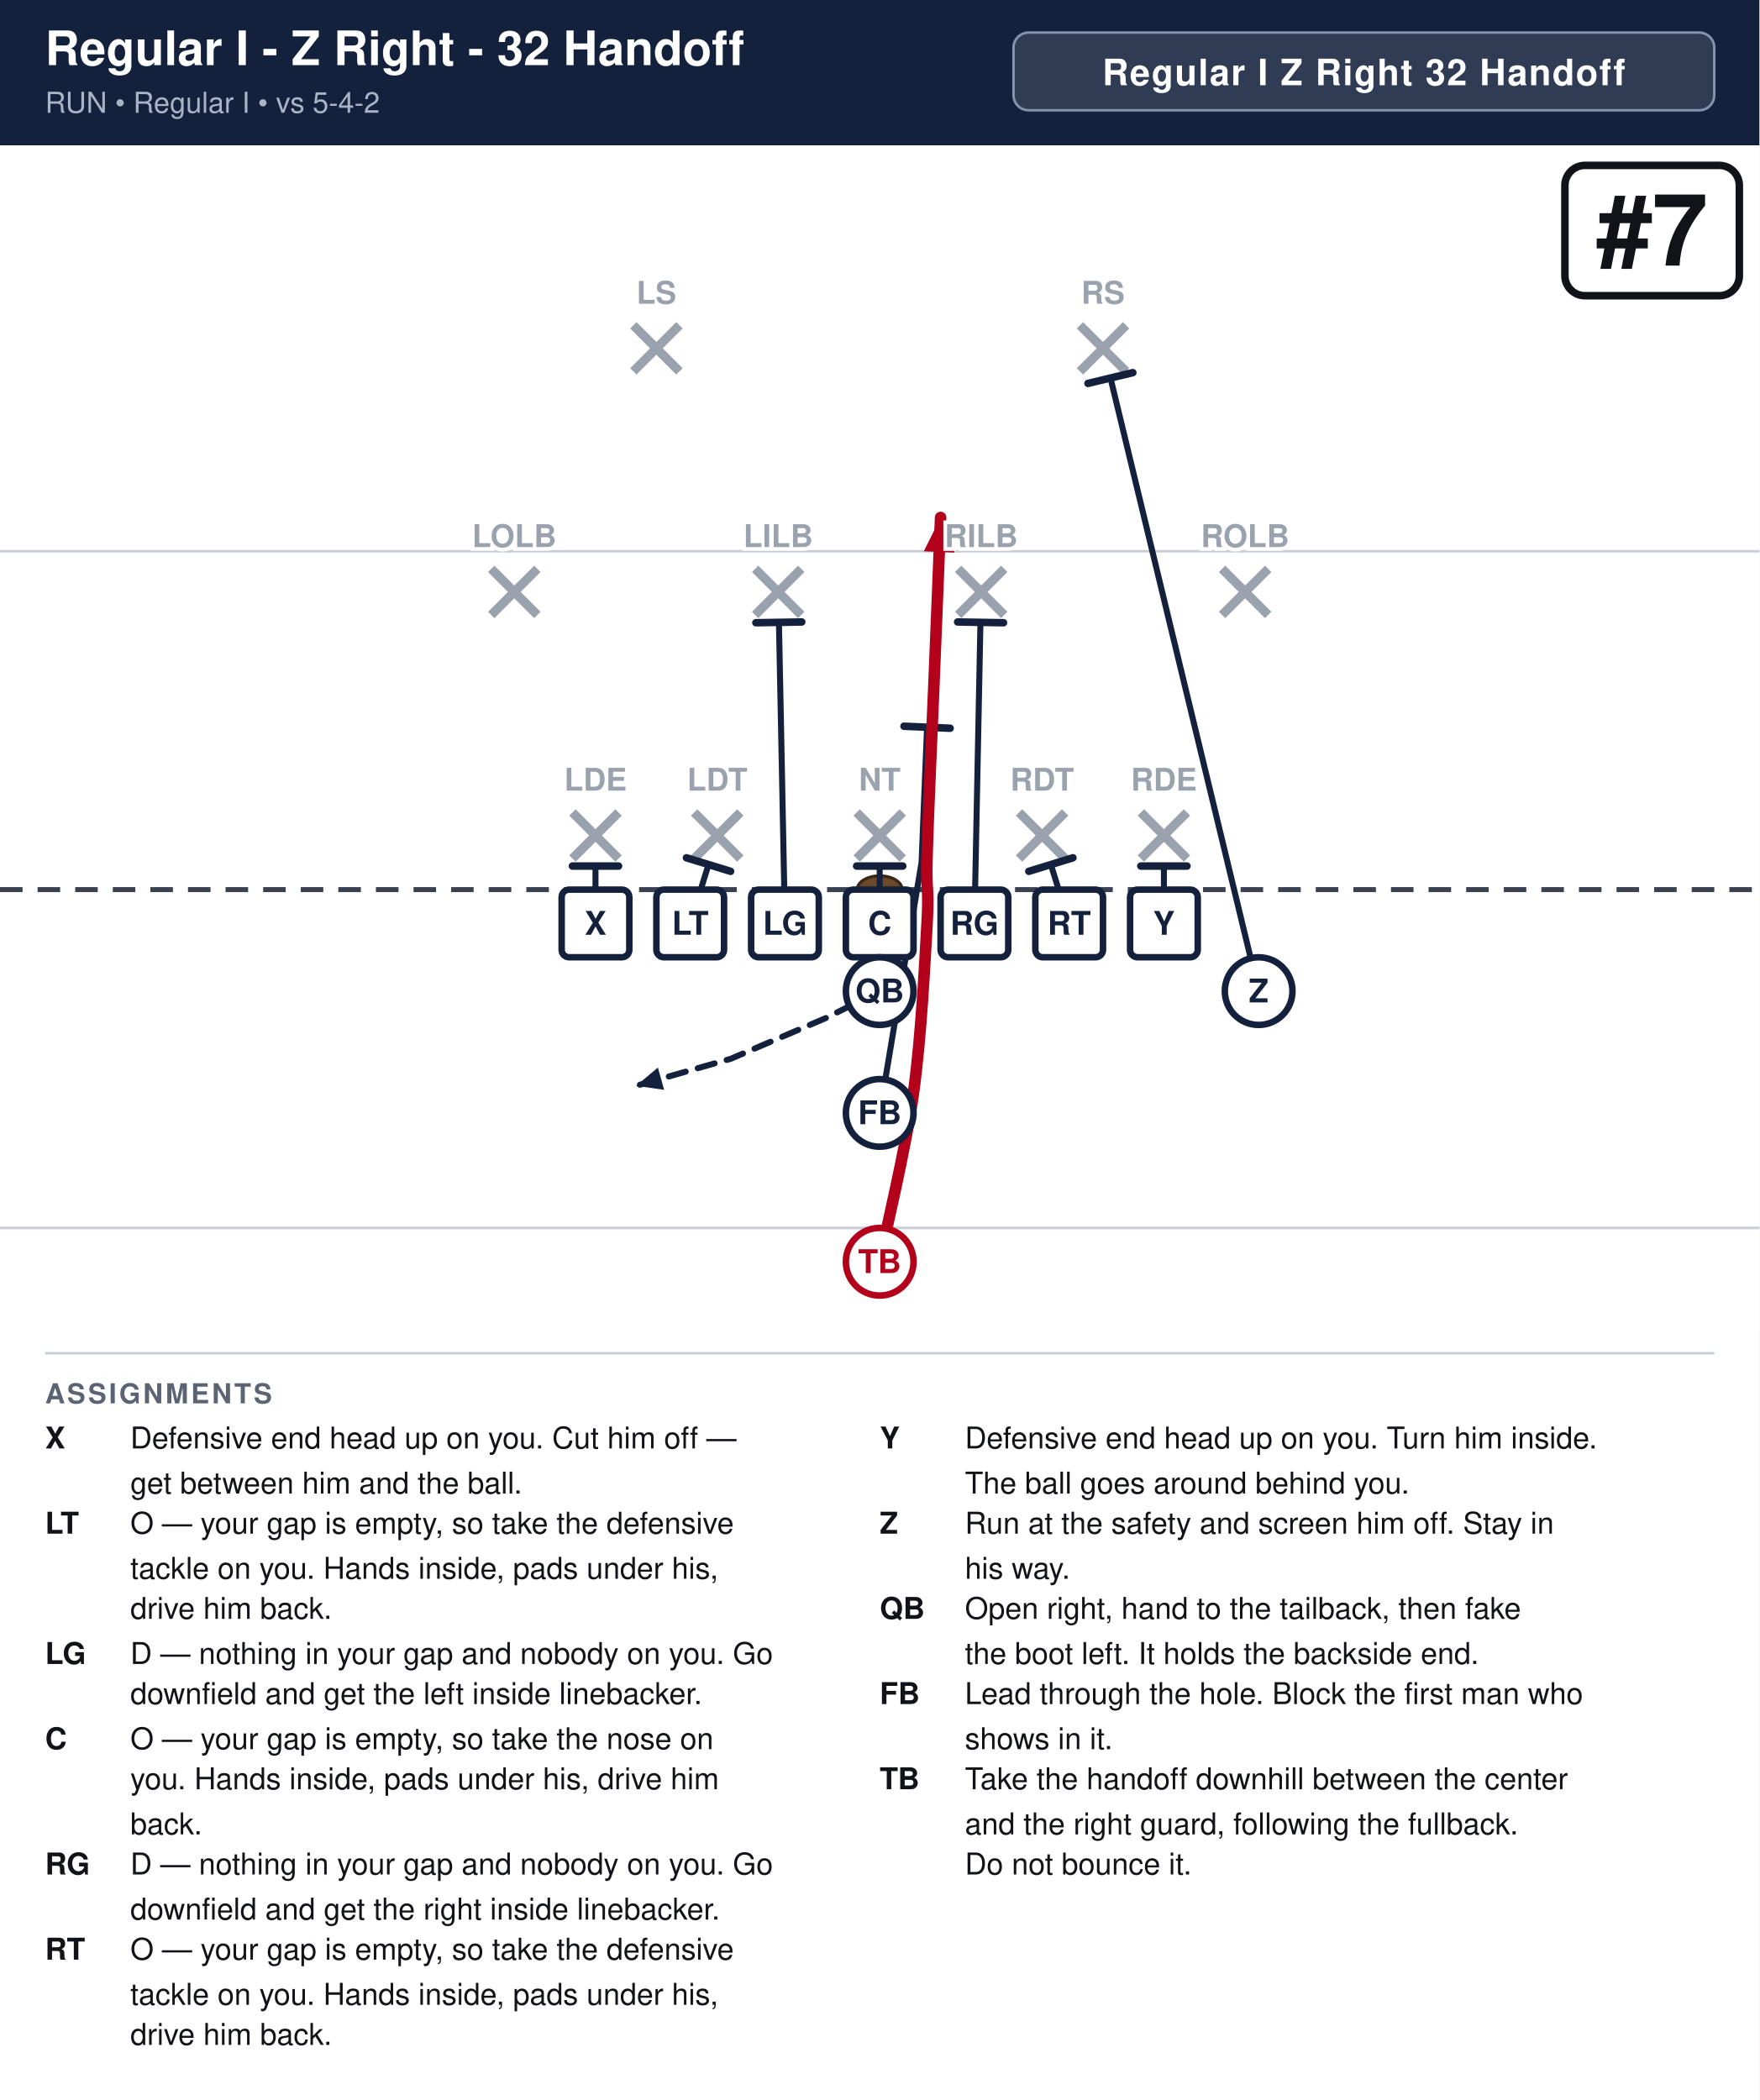
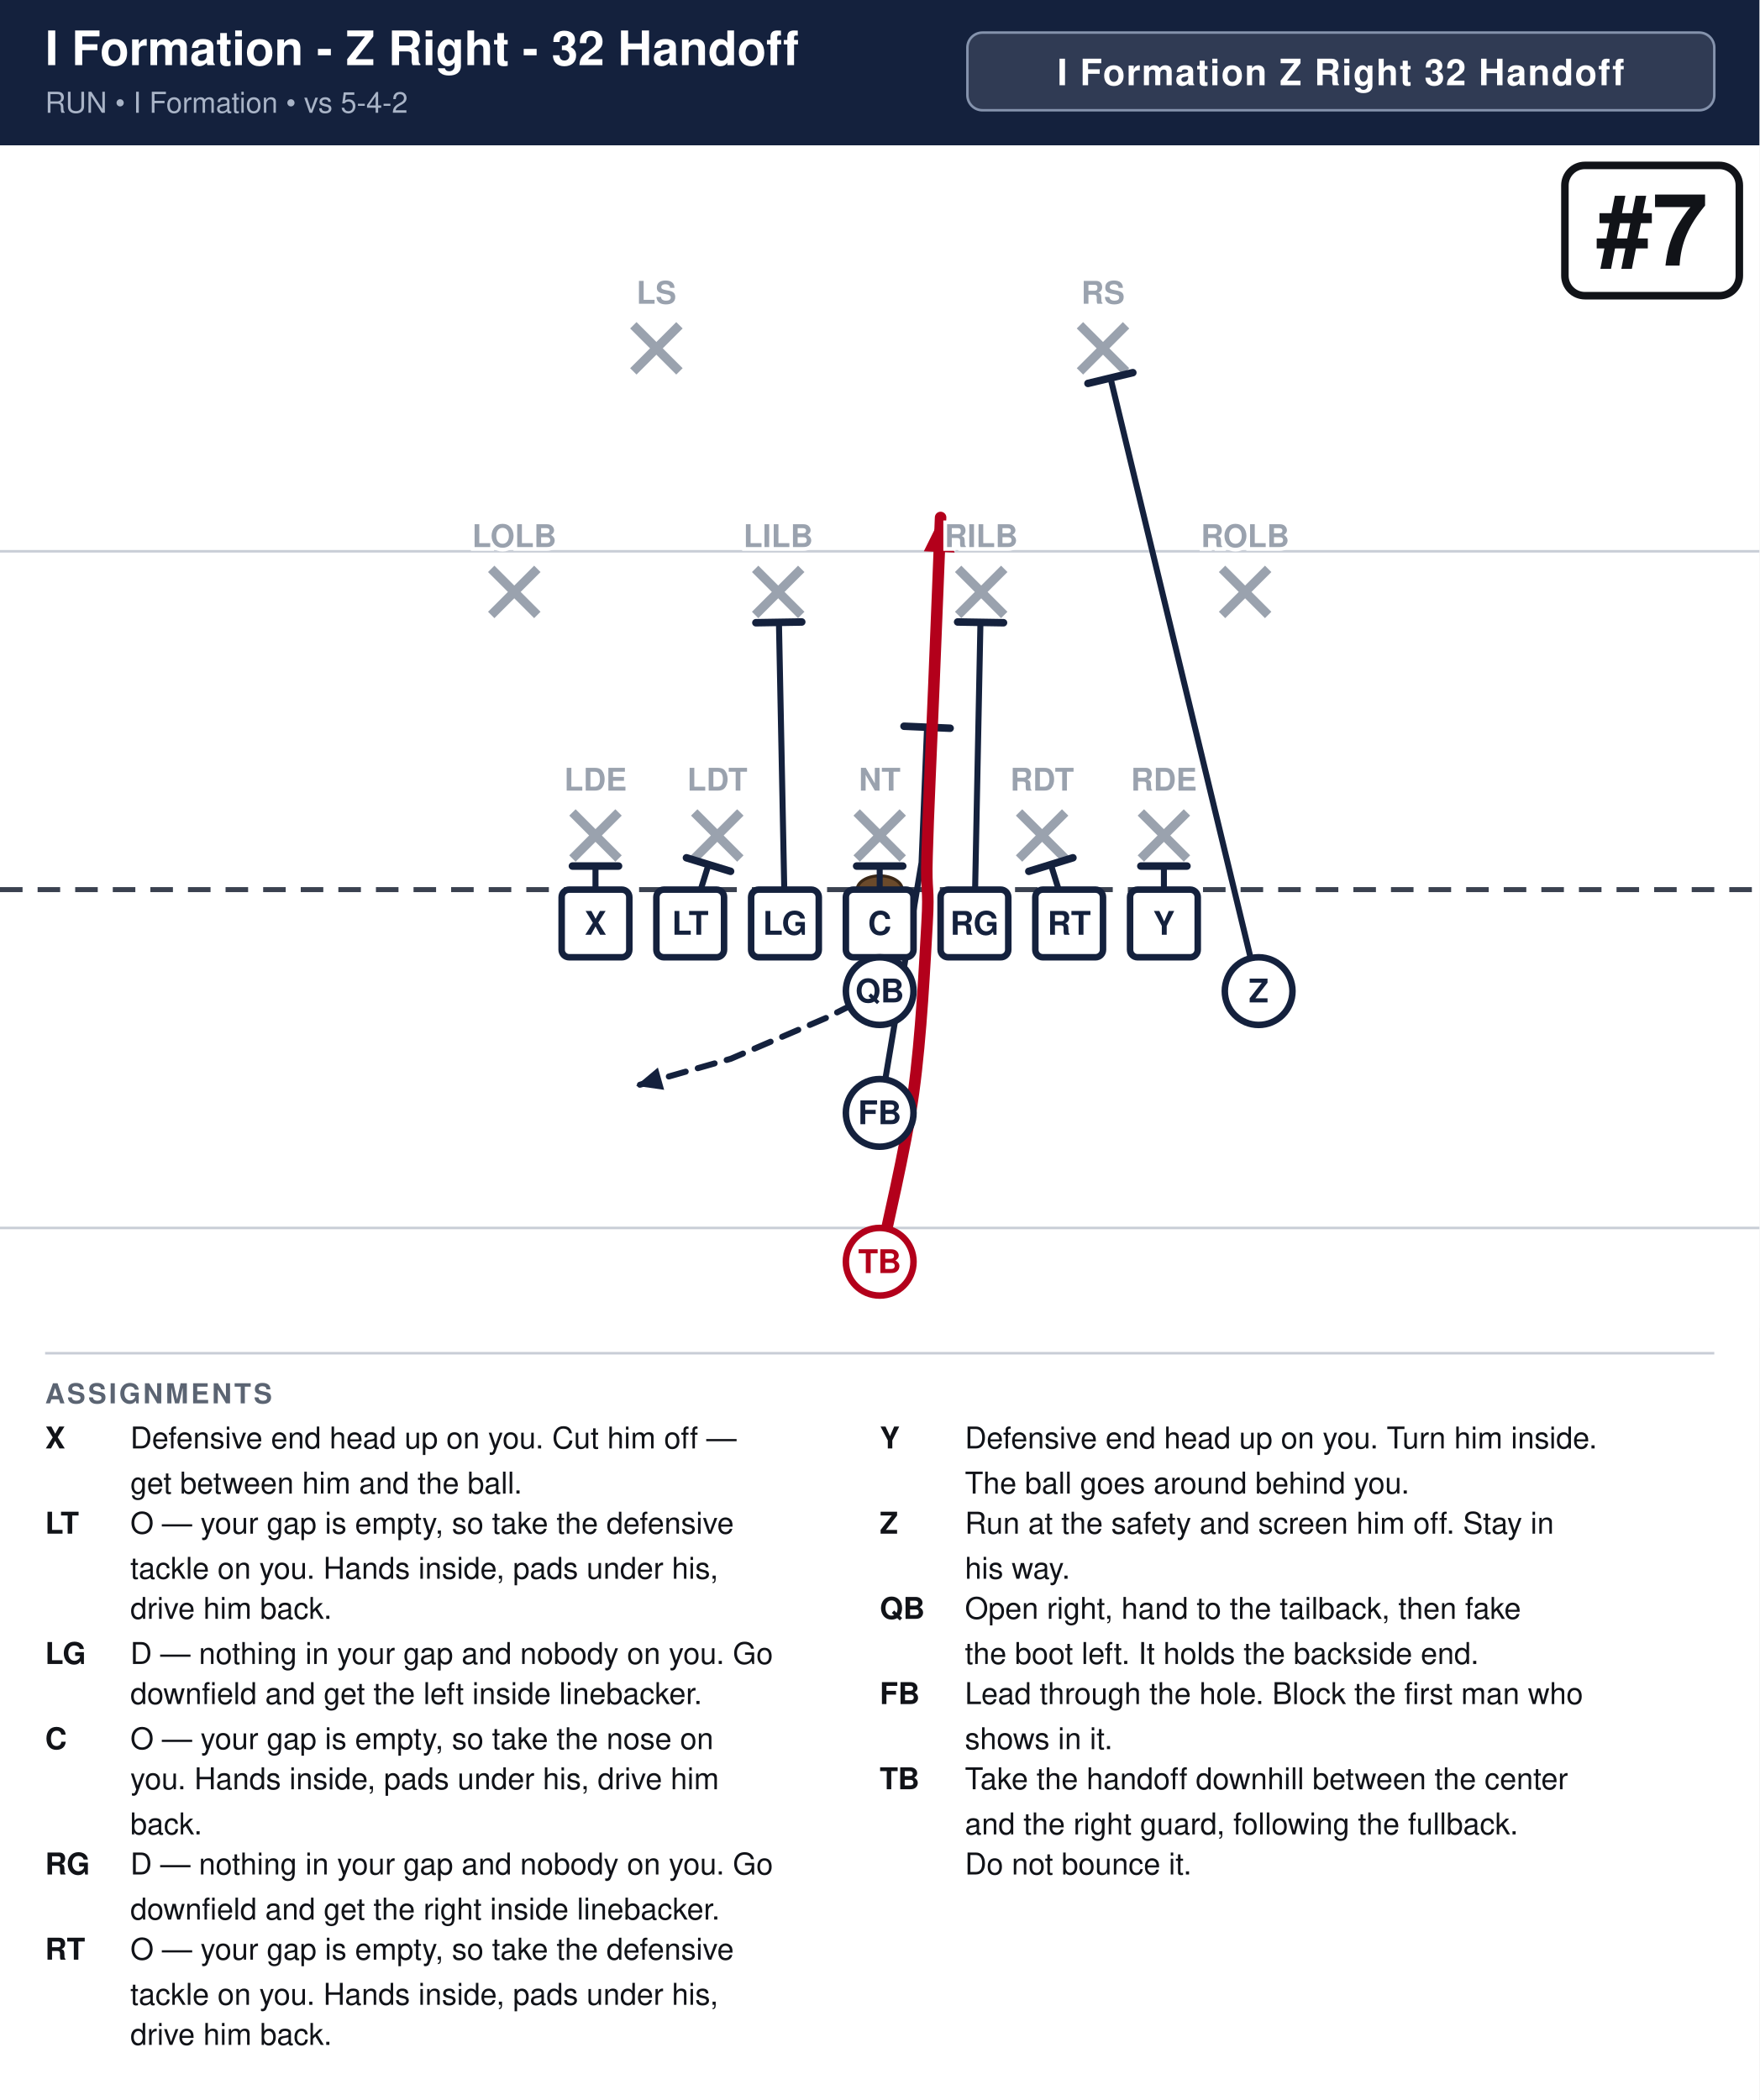
<svg xmlns="http://www.w3.org/2000/svg" width="702" height="838" viewBox="0 0 702 838" font-family="Segoe UI, Helvetica, Arial, sans-serif">
  <rect width="100%" height="100%" fill="#ffffff" />
  <rect x="0" y="0" width="702" height="58" fill="#14213d" />
-   <text x="18" y="26" font-size="19.0" font-weight="700" fill="#ffffff">Regular I - Z Right - 32 Handoff</text>
-   <text x="18" y="45" font-size="11.5" fill="#a9b4c7">RUN  •  Regular I  •  vs 5-4-2</text>
-   <rect x="404.4" y="13" width="279.6" height="31" rx="6" fill="#ffffff" fill-opacity="0.12" stroke="#8593ad" stroke-width="1" />
-   <text x="544.2" y="34" text-anchor="middle" font-size="14.5" font-weight="700" fill="#ffffff" letter-spacing="0.5">Regular I Z Right 32 Handoff</text>
+   <text x="18" y="26" font-size="19.0" font-weight="700" fill="#ffffff">I Formation - Z Right - 32 Handoff</text>
+   <text x="18" y="45" font-size="11.5" fill="#a9b4c7">RUN  •  I Formation  •  vs 5-4-2</text>
+   <rect x="386.0" y="13" width="298.0" height="31" rx="6" fill="#ffffff" fill-opacity="0.12" stroke="#8593ad" stroke-width="1" />
+   <text x="535.0" y="34" text-anchor="middle" font-size="14.5" font-weight="700" fill="#ffffff" letter-spacing="0.5">I Formation Z Right 32 Handoff</text>
  <clipPath id="fieldclip">
    <rect x="0" y="58" width="702" height="472" />
  </clipPath>
  <g clip-path="url(#fieldclip)">
    <g transform="translate(-0.0,31.0)">
      <rect x="0" y="0" width="702" height="513" fill="#ffffff" />
      <line x1="0" y1="459.0" x2="702" y2="459.0" stroke="#c8cdd6" stroke-width="1" />
      <line x1="0" y1="189.0" x2="702" y2="189.0" stroke="#c8cdd6" stroke-width="1" />
      <line x1="0" y1="324.0" x2="702" y2="324.0" stroke="#3a4150" stroke-width="2" stroke-dasharray="9 6" />
      <ellipse cx="351.0" cy="324.0" rx="9" ry="5.5" fill="#6b4a2b" stroke="#3a2716" stroke-width="1.2" />
      <line x1="228.4" y1="293.2" x2="246.8" y2="311.6" stroke="#9aa2ae" stroke-width="3.6" />
      <line x1="246.8" y1="293.2" x2="228.4" y2="311.6" stroke="#9aa2ae" stroke-width="3.6" />
      <line x1="277.0" y1="293.2" x2="295.4" y2="311.6" stroke="#9aa2ae" stroke-width="3.6" />
      <line x1="295.4" y1="293.2" x2="277.0" y2="311.6" stroke="#9aa2ae" stroke-width="3.6" />
      <line x1="341.8" y1="293.2" x2="360.2" y2="311.6" stroke="#9aa2ae" stroke-width="3.6" />
      <line x1="360.2" y1="293.2" x2="341.8" y2="311.6" stroke="#9aa2ae" stroke-width="3.6" />
      <line x1="406.6" y1="293.2" x2="425.0" y2="311.6" stroke="#9aa2ae" stroke-width="3.6" />
      <line x1="425.0" y1="293.2" x2="406.6" y2="311.6" stroke="#9aa2ae" stroke-width="3.6" />
      <line x1="455.2" y1="293.2" x2="473.6" y2="311.6" stroke="#9aa2ae" stroke-width="3.6" />
      <line x1="473.6" y1="293.2" x2="455.2" y2="311.6" stroke="#9aa2ae" stroke-width="3.6" />
      <line x1="196.0" y1="196.0" x2="214.4" y2="214.4" stroke="#9aa2ae" stroke-width="3.6" />
      <line x1="214.4" y1="196.0" x2="196.0" y2="214.4" stroke="#9aa2ae" stroke-width="3.6" />
      <line x1="301.3" y1="196.0" x2="319.7" y2="214.4" stroke="#9aa2ae" stroke-width="3.6" />
      <line x1="319.7" y1="196.0" x2="301.3" y2="214.4" stroke="#9aa2ae" stroke-width="3.6" />
      <line x1="382.3" y1="196.0" x2="400.7" y2="214.4" stroke="#9aa2ae" stroke-width="3.6" />
      <line x1="400.7" y1="196.0" x2="382.3" y2="214.4" stroke="#9aa2ae" stroke-width="3.6" />
      <line x1="487.6" y1="196.0" x2="506.0" y2="214.4" stroke="#9aa2ae" stroke-width="3.6" />
      <line x1="506.0" y1="196.0" x2="487.6" y2="214.4" stroke="#9aa2ae" stroke-width="3.6" />
      <line x1="252.7" y1="98.8" x2="271.1" y2="117.2" stroke="#9aa2ae" stroke-width="3.6" />
      <line x1="271.1" y1="98.8" x2="252.7" y2="117.2" stroke="#9aa2ae" stroke-width="3.6" />
      <line x1="430.9" y1="98.8" x2="449.3" y2="117.2" stroke="#9aa2ae" stroke-width="3.6" />
      <line x1="449.3" y1="98.8" x2="430.9" y2="117.2" stroke="#9aa2ae" stroke-width="3.6" />
      <path d="M237.6,337.5 L237.6,314.6" fill="none" stroke="#14213d" stroke-width="2.4" stroke-linecap="round" stroke-linejoin="round" />
      <line x1="228.4" y1="314.6" x2="246.8" y2="314.6" stroke="#14213d" stroke-width="3.0" stroke-linecap="round" />
      <path d="M275.4,337.5 L282.7,314.0" fill="none" stroke="#14213d" stroke-width="2.4" stroke-linecap="round" stroke-linejoin="round" />
      <line x1="273.9" y1="311.3" x2="291.5" y2="316.7" stroke="#14213d" stroke-width="3.0" stroke-linecap="round" />
      <path d="M313.2,337.5 L310.8,217.4" fill="none" stroke="#14213d" stroke-width="2.4" stroke-linecap="round" stroke-linejoin="round" />
      <line x1="301.6" y1="217.5" x2="319.9" y2="217.2" stroke="#14213d" stroke-width="3.0" stroke-linecap="round" />
      <path d="M351.0,337.5 L351.0,314.6" fill="none" stroke="#14213d" stroke-width="2.4" stroke-linecap="round" stroke-linejoin="round" />
      <line x1="341.8" y1="314.6" x2="360.2" y2="314.6" stroke="#14213d" stroke-width="3.0" stroke-linecap="round" />
      <path d="M388.8,337.5 L391.2,217.4" fill="none" stroke="#14213d" stroke-width="2.4" stroke-linecap="round" stroke-linejoin="round" />
      <line x1="382.1" y1="217.2" x2="400.4" y2="217.5" stroke="#14213d" stroke-width="3.0" stroke-linecap="round" />
      <path d="M426.6,337.5 L419.3,314.0" fill="none" stroke="#14213d" stroke-width="2.4" stroke-linecap="round" stroke-linejoin="round" />
      <line x1="410.5" y1="316.7" x2="428.1" y2="311.3" stroke="#14213d" stroke-width="3.0" stroke-linecap="round" />
      <path d="M464.4,337.5 L464.4,314.6" fill="none" stroke="#14213d" stroke-width="2.4" stroke-linecap="round" stroke-linejoin="round" />
      <line x1="455.2" y1="314.6" x2="473.6" y2="314.6" stroke="#14213d" stroke-width="3.0" stroke-linecap="round" />
      <path d="M502.2,364.5 L443.1,119.9" fill="none" stroke="#14213d" stroke-width="2.4" stroke-linecap="round" stroke-linejoin="round" />
      <line x1="434.1" y1="122.0" x2="452.0" y2="117.7" stroke="#14213d" stroke-width="3.0" stroke-linecap="round" />
      <path d="M351.0,364.5 L329.4,375.3 L291.6,391.5 L253.8,402.3" fill="none" stroke="#14213d" stroke-width="2.4" stroke-linecap="round" stroke-linejoin="round" stroke-dasharray="7 5" />
      <polygon points="253.8,402.3 262.5,395.0 265.0,403.9" fill="#14213d" />
      <path d="M351.0,413.1 L367.7,313.2 L369.9,259.2" fill="none" stroke="#14213d" stroke-width="2.4" stroke-linecap="round" stroke-linejoin="round" />
      <line x1="360.7" y1="258.8" x2="379.1" y2="259.6" stroke="#14213d" stroke-width="3.0" stroke-linecap="round" />
      <path d="M351.0,472.5 C353.2,461.2 361.4,427.5 364.5,405.0 C367.6,382.5 369.0,353.2 369.9,337.5 C370.8,321.8 369.4,326.2 369.9,310.5 C370.3,294.8 371.7,265.5 372.6,243.0 C373.5,220.5 374.9,186.8 375.3,175.5" fill="none" stroke="#b3001b" stroke-width="4.6" stroke-linecap="round" stroke-linejoin="round" />
      <polygon points="375.3,175.5 380.9,189.5 368.6,189.0" fill="#b3001b" />
      <rect x="224.1" y="324.0" width="27.0" height="27.0" rx="3" fill="#ffffff" stroke="#14213d" stroke-width="2.6" />
      <text x="237.6" y="342.0" text-anchor="middle" font-size="13" font-weight="700" fill="#14213d">X</text>
      <rect x="261.9" y="324.0" width="27.0" height="27.0" rx="3" fill="#ffffff" stroke="#14213d" stroke-width="2.6" />
      <text x="275.4" y="342.0" text-anchor="middle" font-size="13" font-weight="700" fill="#14213d">LT</text>
      <rect x="299.7" y="324.0" width="27.0" height="27.0" rx="3" fill="#ffffff" stroke="#14213d" stroke-width="2.6" />
      <text x="313.2" y="342.0" text-anchor="middle" font-size="13" font-weight="700" fill="#14213d">LG</text>
      <rect x="337.5" y="324.0" width="27.0" height="27.0" rx="3" fill="#ffffff" stroke="#14213d" stroke-width="2.6" />
      <text x="351.0" y="342.0" text-anchor="middle" font-size="13" font-weight="700" fill="#14213d">C</text>
      <rect x="375.3" y="324.0" width="27.0" height="27.0" rx="3" fill="#ffffff" stroke="#14213d" stroke-width="2.6" />
      <text x="388.8" y="342.0" text-anchor="middle" font-size="13" font-weight="700" fill="#14213d">RG</text>
      <rect x="413.1" y="324.0" width="27.0" height="27.0" rx="3" fill="#ffffff" stroke="#14213d" stroke-width="2.6" />
      <text x="426.6" y="342.0" text-anchor="middle" font-size="13" font-weight="700" fill="#14213d">RT</text>
      <rect x="450.9" y="324.0" width="27.0" height="27.0" rx="3" fill="#ffffff" stroke="#14213d" stroke-width="2.6" />
      <text x="464.4" y="342.0" text-anchor="middle" font-size="13" font-weight="700" fill="#14213d">Y</text>
      <circle cx="502.2" cy="364.5" r="13.5" fill="#ffffff" stroke="#14213d" stroke-width="2.6" />
      <text x="502.2" y="369.0" text-anchor="middle" font-size="13" font-weight="700" fill="#14213d">Z</text>
      <circle cx="351.0" cy="364.5" r="13.5" fill="#ffffff" stroke="#14213d" stroke-width="2.6" />
      <text x="351.0" y="369.0" text-anchor="middle" font-size="13" font-weight="700" fill="#14213d">QB</text>
      <circle cx="351.0" cy="413.1" r="13.5" fill="#ffffff" stroke="#14213d" stroke-width="2.6" />
      <text x="351.0" y="417.6" text-anchor="middle" font-size="13" font-weight="700" fill="#14213d">FB</text>
      <circle cx="351.0" cy="472.5" r="13.5" fill="#ffffff" stroke="#b3001b" stroke-width="2.6" />
      <text x="351.0" y="477.0" text-anchor="middle" font-size="13" font-weight="700" fill="#b3001b">TB</text>
      <text x="237.6" y="284.5" text-anchor="middle" font-size="12.5" fill="#9aa2ae" font-weight="600" stroke="#fff" stroke-width="3" paint-order="stroke">LDE</text>
      <text x="286.2" y="284.5" text-anchor="middle" font-size="12.5" fill="#9aa2ae" font-weight="600" stroke="#fff" stroke-width="3" paint-order="stroke">LDT</text>
      <text x="351.0" y="284.5" text-anchor="middle" font-size="12.5" fill="#9aa2ae" font-weight="600" stroke="#fff" stroke-width="3" paint-order="stroke">NT</text>
      <text x="415.8" y="284.5" text-anchor="middle" font-size="12.5" fill="#9aa2ae" font-weight="600" stroke="#fff" stroke-width="3" paint-order="stroke">RDT</text>
      <text x="464.4" y="284.5" text-anchor="middle" font-size="12.5" fill="#9aa2ae" font-weight="600" stroke="#fff" stroke-width="3" paint-order="stroke">RDE</text>
      <text x="205.2" y="187.3" text-anchor="middle" font-size="12.5" fill="#9aa2ae" font-weight="600" stroke="#fff" stroke-width="3" paint-order="stroke">LOLB</text>
      <text x="310.5" y="187.3" text-anchor="middle" font-size="12.5" fill="#9aa2ae" font-weight="600" stroke="#fff" stroke-width="3" paint-order="stroke">LILB</text>
      <text x="391.5" y="187.3" text-anchor="middle" font-size="12.5" fill="#9aa2ae" font-weight="600" stroke="#fff" stroke-width="3" paint-order="stroke">RILB</text>
      <text x="496.8" y="187.3" text-anchor="middle" font-size="12.5" fill="#9aa2ae" font-weight="600" stroke="#fff" stroke-width="3" paint-order="stroke">ROLB</text>
      <text x="261.9" y="90.2" text-anchor="middle" font-size="12.5" fill="#9aa2ae" font-weight="600" stroke="#fff" stroke-width="3" paint-order="stroke">LS</text>
      <text x="440.1" y="90.2" text-anchor="middle" font-size="12.5" fill="#9aa2ae" font-weight="600" stroke="#fff" stroke-width="3" paint-order="stroke">RS</text>
      <rect x="624.4" y="35.0" width="69.6" height="52.0" rx="8" fill="#ffffff" stroke="#111318" stroke-width="3" />
      <text x="659.2" y="75.0" text-anchor="middle" font-size="40" font-weight="800" fill="#111318">#7</text>
    </g>
  </g>
  <line x1="18" y1="540" x2="684" y2="540" stroke="#c8cdd6" stroke-width="1" />
  <text x="18" y="560" font-size="11" font-weight="700" fill="#5b6472" letter-spacing="1">ASSIGNMENTS</text>
  <text x="18" y="578" font-size="12" font-weight="700" fill="#111318">X</text>
  <text x="52" y="578" font-size="12" fill="#111318">Defensive end head up on you. Cut him off —</text>
  <text x="52" y="596" font-size="12" fill="#111318">get between him and the ball.</text>
  <text x="18" y="612" font-size="12" font-weight="700" fill="#111318">LT</text>
  <text x="52" y="612" font-size="12" fill="#111318">O — your gap is empty, so take the defensive</text>
  <text x="52" y="630" font-size="12" fill="#111318">tackle on you. Hands inside, pads under his,</text>
  <text x="52" y="646" font-size="12" fill="#111318">drive him back.</text>
  <text x="18" y="664" font-size="12" font-weight="700" fill="#111318">LG</text>
  <text x="52" y="664" font-size="12" fill="#111318">D — nothing in your gap and nobody on you. Go</text>
  <text x="52" y="680" font-size="12" fill="#111318">downfield and get the left inside linebacker.</text>
  <text x="18" y="698" font-size="12" font-weight="700" fill="#111318">C</text>
  <text x="52" y="698" font-size="12" fill="#111318">O — your gap is empty, so take the nose on</text>
  <text x="52" y="714" font-size="12" fill="#111318">you. Hands inside, pads under his, drive him</text>
  <text x="52" y="732" font-size="12" fill="#111318">back.</text>
  <text x="18" y="748" font-size="12" font-weight="700" fill="#111318">RG</text>
  <text x="52" y="748" font-size="12" fill="#111318">D — nothing in your gap and nobody on you. Go</text>
  <text x="52" y="766" font-size="12" fill="#111318">downfield and get the right inside linebacker.</text>
  <text x="18" y="782" font-size="12" font-weight="700" fill="#111318">RT</text>
  <text x="52" y="782" font-size="12" fill="#111318">O — your gap is empty, so take the defensive</text>
  <text x="52" y="800" font-size="12" fill="#111318">tackle on you. Hands inside, pads under his,</text>
  <text x="52" y="816" font-size="12" fill="#111318">drive him back.</text>
  <text x="351" y="578" font-size="12" font-weight="700" fill="#111318">Y</text>
  <text x="385" y="578" font-size="12" fill="#111318">Defensive end head up on you. Turn him inside.</text>
  <text x="385" y="596" font-size="12" fill="#111318">The ball goes around behind you.</text>
  <text x="351" y="612" font-size="12" font-weight="700" fill="#111318">Z</text>
  <text x="385" y="612" font-size="12" fill="#111318">Run at the safety and screen him off. Stay in</text>
  <text x="385" y="630" font-size="12" fill="#111318">his way.</text>
  <text x="351" y="646" font-size="12" font-weight="700" fill="#111318">QB</text>
  <text x="385" y="646" font-size="12" fill="#111318">Open right, hand to the tailback, then fake</text>
  <text x="385" y="664" font-size="12" fill="#111318">the boot left. It holds the backside end.</text>
  <text x="351" y="680" font-size="12" font-weight="700" fill="#111318">FB</text>
  <text x="385" y="680" font-size="12" fill="#111318">Lead through the hole. Block the first man who</text>
  <text x="385" y="698" font-size="12" fill="#111318">shows in it.</text>
  <text x="351" y="714" font-size="12" font-weight="700" fill="#111318">TB</text>
  <text x="385" y="714" font-size="12" fill="#111318">Take the handoff downhill between the center</text>
  <text x="385" y="732" font-size="12" fill="#111318">and the right guard, following the fullback.</text>
  <text x="385" y="748" font-size="12" fill="#111318">Do not bounce it.</text>
</svg>
